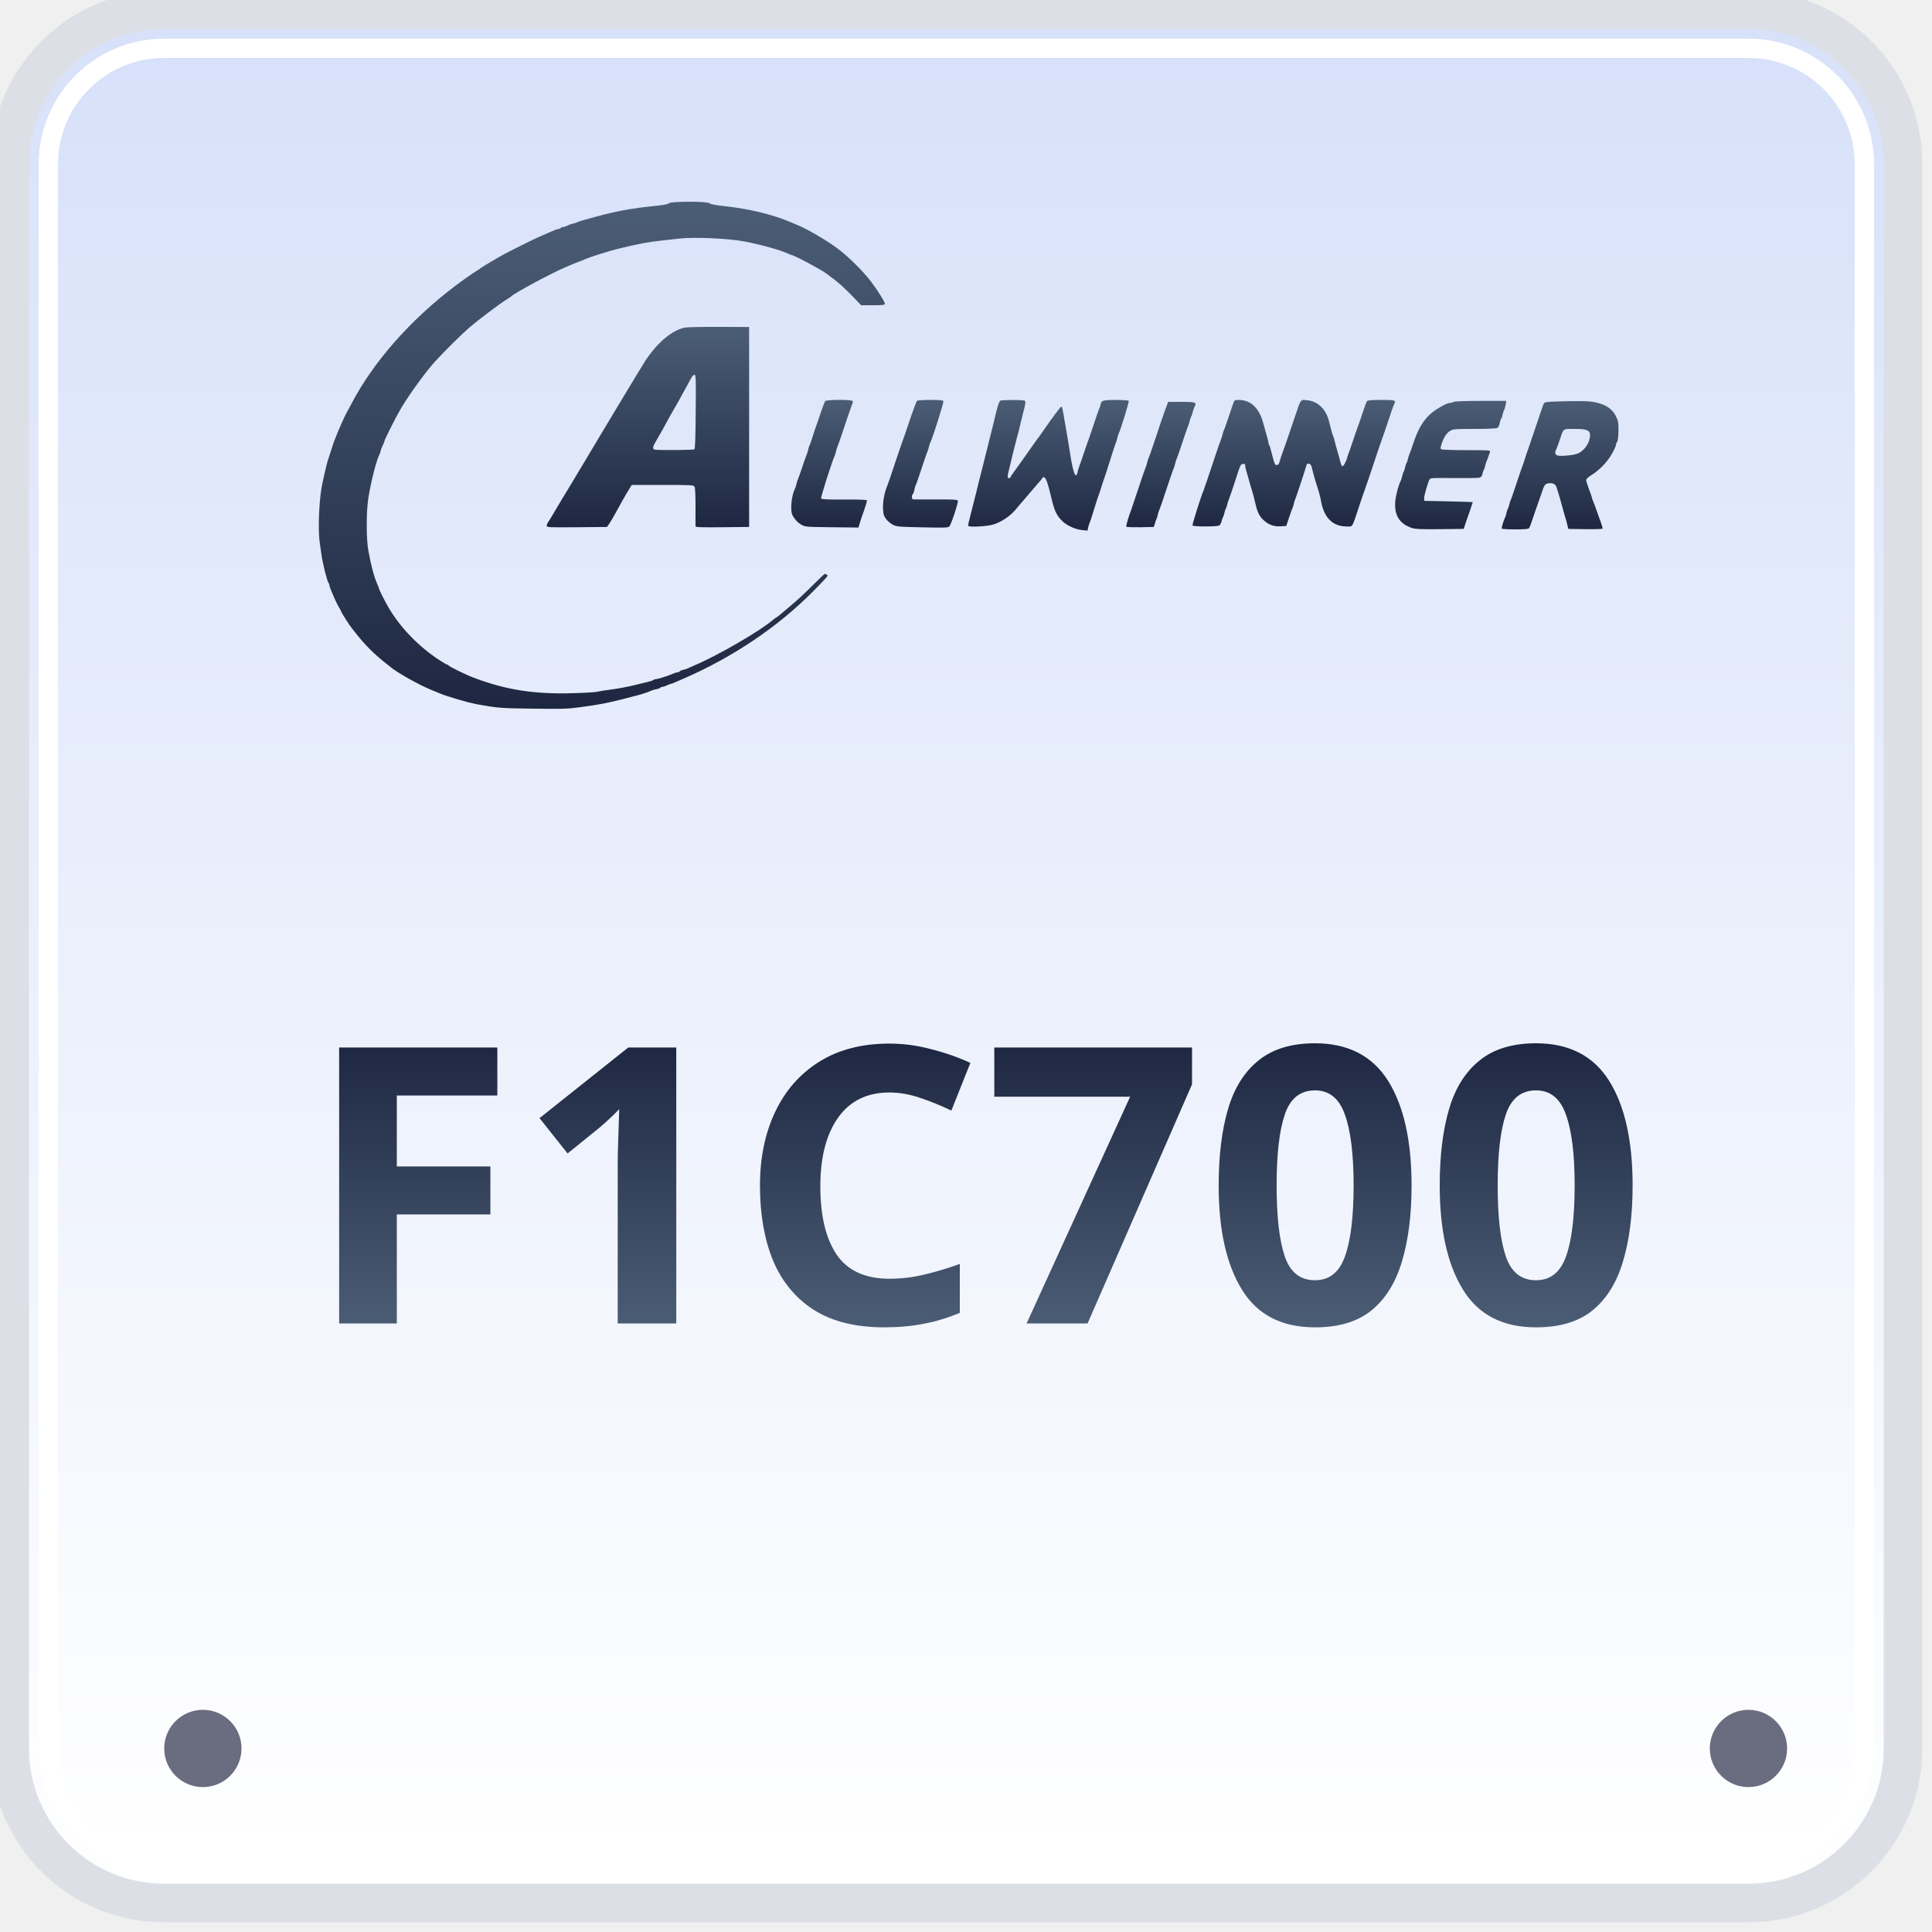
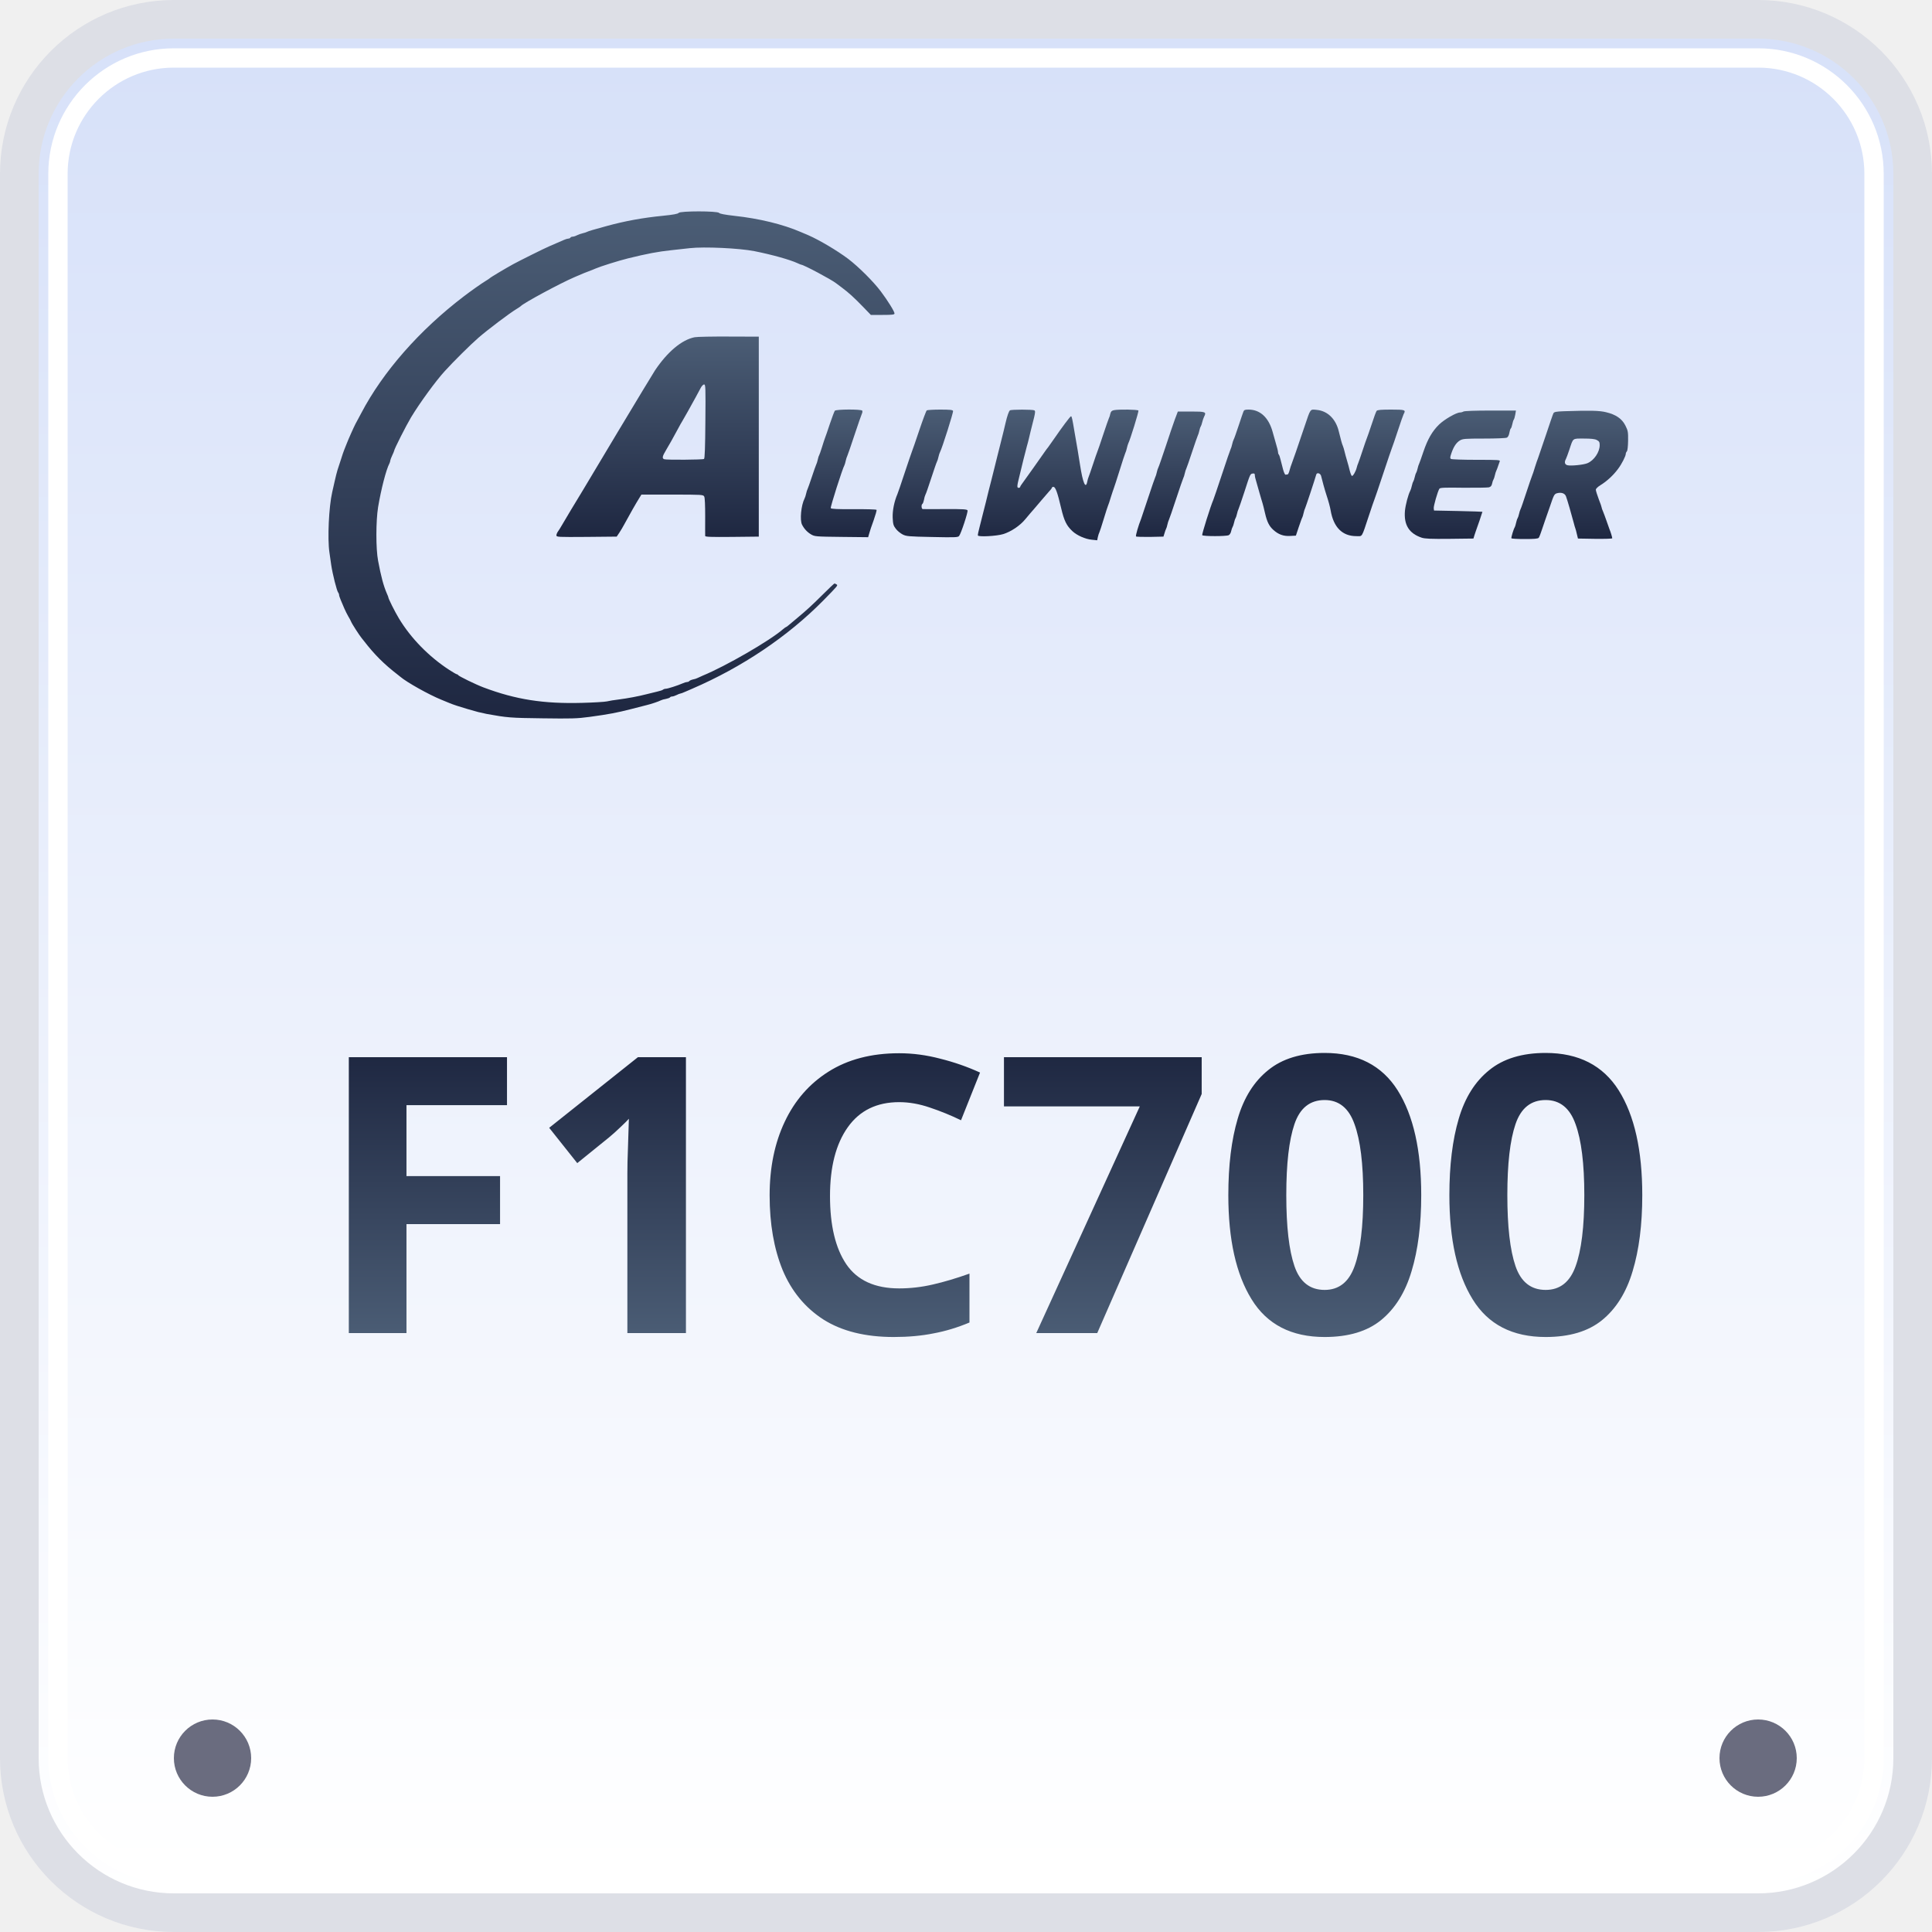
<svg xmlns="http://www.w3.org/2000/svg" width="100" height="100">
  <defs>
    <linearGradient id="soc_bg" x1="0%" y1="0%" x2="0%" y2="100%">
      <stop offset="0%" style="stop-color:#d7e1f9;stop-opacity:1" />
      <stop offset="100%" style="stop-color:#ffffff;stop-opacity:1" />
    </linearGradient>
    <linearGradient id="soc_name" x1="0%" y1="0%" x2="0%" y2="100%">
      <stop offset="0%" style="stop-color:#1e2741;stop-opacity:1" />
      <stop offset="100%" style="stop-color:#4b5d75;stop-opacity:1" />
    </linearGradient>
  </defs>
-   <g transform="translate(0.5,0.5)">
+   <g transform="translate(1,1)">
    <rect x="0" y="0" width="98" height="98" fill="url(#soc_bg)" rx="8" stroke="#dddfe6" stroke-width="2" />
    <rect x="2" y="2" width="94" height="94" fill="url(#soc_bg)" rx="6" stroke="#ffffff" stroke-width="1" />
    <g transform="translate(16,80) scale(0.005,-0.005)" fill="url(#soc_name)">
      <path d="M3625 13996 c-7 -10 -56 -19 -165 -30 -205 -20 -395 -55 -580 -106 -139 -38 -187 -52 -200 -59 -9 -5 -30 -12 -49 -16 -18 -4 -44 -13 -59 -21 -15 -8 -35 -14 -44 -14 -9 0 -20 -4 -23 -10 -3 -5 -13 -10 -22 -10 -8 0 -29 -6 -46 -14 -28 -13 -66 -29 -152 -66 -42 -17 -313 -152 -371 -184 -79 -43 -238 -138 -244 -146 -3 -3 -23 -17 -45 -30 -36 -21 -159 -108 -225 -159 -457 -348 -836 -779 -1061 -1209 -27 -50 -53 -100 -59 -110 -15 -28 -76 -164 -90 -202 -7 -19 -19 -48 -26 -65 -7 -16 -22 -61 -34 -100 -12 -38 -28 -88 -36 -110 -7 -22 -20 -74 -29 -115 -9 -41 -21 -93 -26 -115 -35 -152 -50 -481 -29 -622 6 -38 14 -97 19 -133 14 -94 58 -269 72 -284 5 -6 9 -16 9 -24 0 -7 8 -32 18 -55 10 -23 27 -62 37 -87 11 -25 29 -61 40 -80 12 -19 25 -44 29 -54 6 -19 90 -149 111 -173 5 -7 15 -18 20 -25 111 -144 209 -242 353 -353 7 -5 18 -15 25 -20 66 -57 298 -187 427 -239 36 -15 74 -31 85 -35 33 -14 105 -38 185 -61 41 -11 91 -25 110 -31 19 -5 60 -14 90 -20 210 -38 243 -41 575 -45 302 -4 357 -3 490 15 199 27 286 44 430 81 66 17 138 36 160 41 46 11 123 37 146 49 9 5 33 12 53 15 20 4 39 11 42 16 3 5 13 9 22 9 9 0 30 7 46 15 15 8 33 15 38 15 5 0 30 9 56 21 26 11 56 24 67 29 519 224 989 541 1355 911 154 157 156 159 140 169 -8 5 -18 10 -21 10 -4 0 -60 -53 -125 -118 -118 -117 -166 -160 -258 -237 -26 -22 -62 -52 -80 -67 -17 -15 -34 -28 -37 -28 -3 0 -19 -11 -35 -25 -136 -118 -589 -380 -829 -479 -22 -10 -47 -21 -55 -25 -9 -5 -30 -12 -48 -15 -17 -4 -34 -12 -37 -17 -4 -5 -13 -9 -22 -9 -8 0 -29 -6 -46 -14 -50 -22 -155 -56 -175 -56 -10 0 -22 -4 -28 -9 -5 -5 -31 -14 -59 -20 -27 -7 -77 -19 -110 -27 -85 -22 -197 -43 -290 -55 -44 -5 -99 -14 -123 -20 -24 -5 -139 -12 -255 -15 -400 -11 -688 34 -1022 160 -80 30 -258 117 -263 128 -2 5 -8 8 -13 8 -4 0 -40 20 -78 45 -211 137 -399 329 -523 536 -41 68 -108 202 -108 216 0 3 -6 19 -14 36 -36 83 -61 177 -92 342 -24 125 -23 413 0 555 31 185 83 388 117 452 5 10 9 23 9 30 1 7 9 31 20 53 11 22 19 44 20 48 0 17 126 265 176 348 88 146 256 377 349 478 87 96 264 272 347 344 90 79 323 255 393 297 22 13 42 27 45 30 24 30 408 237 555 300 28 12 59 25 70 30 11 5 45 19 75 30 30 11 64 25 75 30 50 22 238 81 335 105 203 50 310 70 450 85 52 6 138 15 190 21 150 17 513 0 670 -31 185 -37 367 -88 447 -125 17 -8 34 -15 37 -15 24 0 315 -155 361 -192 6 -5 33 -25 60 -45 70 -52 127 -104 220 -200 l80 -83 123 0 c101 0 122 3 122 15 0 20 -70 133 -143 230 -77 102 -229 253 -335 334 -114 86 -300 196 -412 245 -19 8 -55 23 -80 34 -185 80 -430 140 -690 168 -96 11 -149 21 -156 30 -17 21 -405 21 -419 0z" />
      <path d="M3791 12709 c-133 -26 -282 -151 -411 -344 -18 -27 -192 -315 -387 -640 -194 -324 -357 -597 -362 -605 -32 -50 -216 -358 -225 -375 -6 -11 -19 -31 -28 -44 -10 -13 -18 -32 -18 -42 0 -19 12 -19 312 -17 l312 3 27 40 c15 22 40 65 56 95 39 73 120 216 150 263 l23 37 320 0 c309 0 320 -1 330 -20 7 -12 10 -92 10 -208 0 -103 -1 -193 0 -200 0 -10 59 -12 278 -10 l277 3 0 1035 0 1035 -310 1 c-170 1 -330 -2 -354 -7z m111 -871 c-2 -263 -6 -384 -14 -389 -14 -9 -390 -11 -412 -3 -24 9 -20 30 18 93 36 60 67 116 124 221 19 36 38 70 42 75 4 6 31 53 60 105 29 52 67 120 83 150 17 30 39 72 50 93 10 20 26 37 36 37 15 0 16 -33 13 -382z" />
      <path d="M5242 11948 c-5 -7 -29 -69 -52 -138 -23 -69 -45 -134 -50 -145 -4 -11 -19 -54 -31 -95 -13 -41 -26 -79 -30 -85 -4 -5 -10 -26 -14 -45 -4 -19 -11 -41 -16 -50 -4 -8 -24 -64 -44 -125 -20 -60 -40 -117 -44 -125 -5 -9 -12 -31 -16 -50 -4 -19 -11 -41 -16 -50 -36 -70 -51 -224 -26 -272 22 -43 53 -76 93 -100 38 -22 47 -23 315 -26 l276 -3 11 38 c5 21 26 83 46 137 19 54 33 103 30 108 -3 5 -109 8 -236 7 -170 -1 -233 2 -238 11 -6 10 122 412 142 445 3 6 9 26 13 45 4 19 11 41 16 50 4 8 38 105 74 215 37 110 71 210 77 222 6 11 7 26 4 32 -10 16 -270 15 -284 -1z" />
      <path d="M6194 11952 c-6 -4 -41 -97 -78 -207 -37 -110 -71 -209 -76 -220 -5 -11 -38 -110 -75 -220 -36 -110 -70 -209 -75 -220 -33 -76 -52 -171 -49 -244 3 -67 8 -83 32 -114 15 -21 47 -47 70 -59 39 -20 60 -22 307 -27 233 -5 266 -4 278 10 20 23 94 248 88 265 -5 12 -43 15 -228 14 -123 0 -229 -1 -235 0 -15 0 -18 46 -4 54 5 3 12 22 16 42 3 20 10 44 15 53 6 9 32 86 60 171 28 85 54 162 59 170 5 9 12 31 16 50 4 19 11 41 16 50 21 38 140 413 135 426 -4 11 -31 14 -133 14 -70 0 -133 -4 -139 -8z" />
      <path d="M7055 11952 c-11 -7 -28 -55 -46 -132 -10 -44 -23 -98 -53 -217 -8 -32 -22 -87 -31 -123 -9 -36 -23 -92 -31 -125 -8 -33 -22 -87 -30 -120 -8 -33 -22 -86 -30 -117 -7 -32 -21 -84 -28 -115 -8 -32 -22 -85 -30 -118 -8 -33 -24 -96 -35 -139 -12 -44 -20 -84 -18 -89 5 -17 194 -7 262 14 81 25 172 86 227 152 24 29 47 57 53 63 16 18 56 64 115 134 30 35 67 78 82 95 16 16 28 33 28 38 0 4 7 7 15 7 21 0 42 -58 80 -220 31 -132 56 -182 117 -239 47 -44 134 -82 199 -88 l57 -6 7 34 c4 18 11 40 16 49 4 8 24 69 44 135 20 66 40 129 45 140 5 11 19 52 30 90 12 39 26 79 30 90 5 11 31 94 60 185 28 91 55 172 59 180 5 9 12 31 16 50 4 19 11 41 15 50 20 39 110 331 105 340 -7 11 -204 14 -253 4 -24 -5 -32 -13 -38 -37 -3 -17 -10 -38 -15 -47 -4 -8 -31 -85 -59 -170 -28 -85 -55 -164 -60 -175 -5 -11 -25 -69 -45 -130 -20 -60 -40 -119 -45 -130 -5 -11 -12 -35 -15 -52 -16 -81 -46 -10 -74 172 -5 33 -17 103 -25 155 -9 52 -23 136 -32 185 -24 144 -29 166 -37 166 -8 0 -94 -115 -177 -236 -25 -36 -52 -74 -60 -85 -8 -10 -21 -26 -28 -37 -7 -10 -35 -49 -62 -88 -27 -38 -55 -78 -62 -88 -25 -36 -108 -152 -123 -172 -8 -10 -15 -23 -15 -27 0 -4 -7 -8 -16 -8 -18 0 -17 19 10 125 8 33 26 107 40 165 15 58 31 121 36 140 6 19 15 55 21 80 10 44 22 93 54 219 12 52 13 66 3 73 -16 10 -239 10 -253 0z" />
      <path d="M9471 11937 c-5 -12 -27 -78 -50 -147 -23 -69 -45 -132 -50 -140 -5 -9 -12 -31 -16 -50 -4 -19 -11 -41 -16 -50 -4 -8 -45 -125 -89 -260 -45 -135 -85 -254 -90 -265 -27 -60 -120 -357 -115 -365 8 -13 251 -13 275 0 10 5 22 24 25 42 4 18 11 38 15 43 4 6 11 26 15 45 4 19 11 40 15 45 4 6 11 26 15 45 4 19 11 41 16 50 4 8 31 87 60 175 62 193 61 189 88 193 16 3 21 -2 21 -17 0 -11 6 -40 14 -63 7 -24 23 -79 35 -123 13 -44 26 -91 31 -105 4 -14 16 -59 25 -100 21 -92 43 -136 86 -175 53 -48 106 -67 174 -63 l60 3 30 90 c17 50 33 95 37 100 3 6 9 26 13 45 4 19 11 41 16 50 6 12 97 285 115 348 7 24 43 13 50 -15 7 -32 41 -155 54 -193 22 -66 39 -129 45 -165 30 -174 121 -265 265 -265 67 0 52 -24 130 210 28 85 55 164 60 175 5 11 45 130 90 265 45 135 85 254 90 265 5 11 32 90 60 175 28 85 55 163 60 172 25 45 18 48 -129 48 -103 0 -141 -3 -150 -13 -6 -7 -29 -69 -51 -138 -23 -68 -45 -133 -50 -144 -5 -11 -25 -69 -45 -130 -20 -60 -40 -119 -45 -130 -5 -11 -12 -31 -15 -45 -10 -41 -39 -90 -50 -87 -5 2 -15 26 -22 53 -6 27 -19 74 -28 104 -9 30 -21 73 -26 95 -5 22 -13 49 -18 60 -9 19 -20 61 -42 150 -31 129 -117 212 -229 222 -69 7 -62 17 -124 -168 -70 -209 -127 -372 -136 -394 -5 -11 -14 -39 -20 -62 -6 -24 -15 -44 -20 -44 -6 -1 -15 -2 -22 -3 -6 -1 -17 23 -25 52 -7 28 -19 74 -26 101 -6 27 -15 53 -20 57 -4 4 -7 15 -7 24 0 9 -9 48 -21 86 -11 38 -27 94 -35 124 -41 148 -129 229 -247 230 -40 0 -49 -3 -56 -23z" />
      <path d="M11750 11940 c-8 -5 -25 -10 -36 -10 -39 0 -164 -73 -217 -125 -70 -68 -118 -151 -162 -281 -20 -60 -40 -116 -44 -124 -5 -9 -12 -31 -16 -50 -4 -19 -11 -39 -15 -45 -4 -5 -11 -26 -15 -45 -4 -19 -11 -39 -15 -45 -4 -5 -11 -26 -15 -45 -4 -19 -11 -41 -16 -50 -21 -39 -49 -146 -55 -207 -13 -146 42 -235 173 -279 33 -11 96 -14 289 -12 l247 3 9 30 c5 17 12 37 15 45 13 34 70 200 69 202 -1 1 -113 5 -251 8 l-250 5 -3 23 c-3 22 40 173 58 202 7 12 47 14 247 11 132 -1 251 1 265 4 20 5 29 15 34 38 3 18 10 37 14 42 4 6 11 26 15 45 4 19 11 41 16 50 4 8 12 29 17 45 6 17 13 38 17 48 7 16 -9 17 -241 17 -137 0 -255 4 -263 9 -11 7 -11 16 3 57 23 69 51 111 88 134 30 18 51 20 251 20 124 0 226 4 237 10 11 6 21 26 25 50 4 22 10 42 15 45 4 3 11 22 15 42 4 21 11 43 15 48 5 6 12 30 16 53 l7 42 -264 0 c-153 0 -270 -4 -279 -10z" />
      <path d="M12788 11943 c-80 -3 -99 -7 -107 -21 -5 -9 -41 -114 -80 -232 -40 -118 -76 -224 -80 -235 -5 -11 -19 -51 -31 -90 -11 -38 -25 -79 -30 -90 -5 -11 -32 -90 -60 -175 -28 -85 -54 -162 -59 -170 -5 -9 -12 -31 -16 -50 -4 -19 -11 -39 -15 -45 -4 -5 -11 -26 -15 -45 -4 -19 -10 -39 -13 -45 -14 -22 -40 -110 -36 -117 3 -5 65 -8 138 -8 99 0 136 3 145 13 6 8 22 49 36 93 15 43 29 86 32 94 3 8 25 71 49 140 39 116 44 126 72 134 44 12 81 0 93 -32 11 -27 61 -200 81 -277 5 -22 13 -47 16 -55 3 -8 11 -35 16 -60 l11 -45 178 -3 c97 -1 177 1 177 6 0 10 -17 67 -30 97 -4 11 -18 49 -30 85 -12 36 -29 79 -36 97 -8 17 -14 35 -14 40 0 5 -13 44 -30 86 -16 43 -30 87 -30 97 0 11 19 30 50 49 65 40 133 103 180 167 39 52 80 133 80 156 0 8 5 19 11 25 7 7 12 52 13 111 1 90 -1 103 -28 157 -36 71 -99 114 -201 138 -69 17 -162 19 -437 10z m342 -298 c25 -13 30 -22 30 -53 0 -72 -59 -159 -127 -187 -40 -17 -171 -30 -207 -21 -28 7 -34 32 -16 64 5 9 21 53 36 97 41 124 29 115 150 115 75 0 114 -4 134 -15z" />
      <path d="M8762 11858 c-17 -46 -60 -173 -96 -283 -37 -110 -70 -207 -75 -215 -5 -9 -12 -31 -16 -50 -4 -19 -11 -41 -16 -50 -4 -8 -38 -105 -74 -215 -37 -110 -69 -207 -72 -215 -28 -69 -59 -176 -53 -183 3 -4 69 -6 145 -5 l139 3 11 35 c5 19 13 40 16 45 4 6 10 26 14 45 4 19 11 41 16 50 4 8 38 105 74 215 36 110 70 207 74 215 5 9 12 31 16 50 4 19 11 41 16 50 4 8 31 85 59 170 28 85 55 162 59 170 5 9 12 31 16 50 4 19 11 40 15 45 4 6 11 25 15 43 4 18 13 45 20 59 26 49 15 53 -135 53 l-137 0 -31 -82z" />
    </g>
    <text x="50" y="68" fill="url(#soc_name)" text-anchor="middle">
      <tspan font-weight="600" font-size="20" font-family="Adobe Heiti Std, sans-serif">F1C700</tspan>
    </text>
    <circle cx="10" cy="90" r="2" fill="#6a6c7f" />
    <circle cx="90" cy="90" r="2" fill="#6a6c7f" />
  </g>
</svg>
